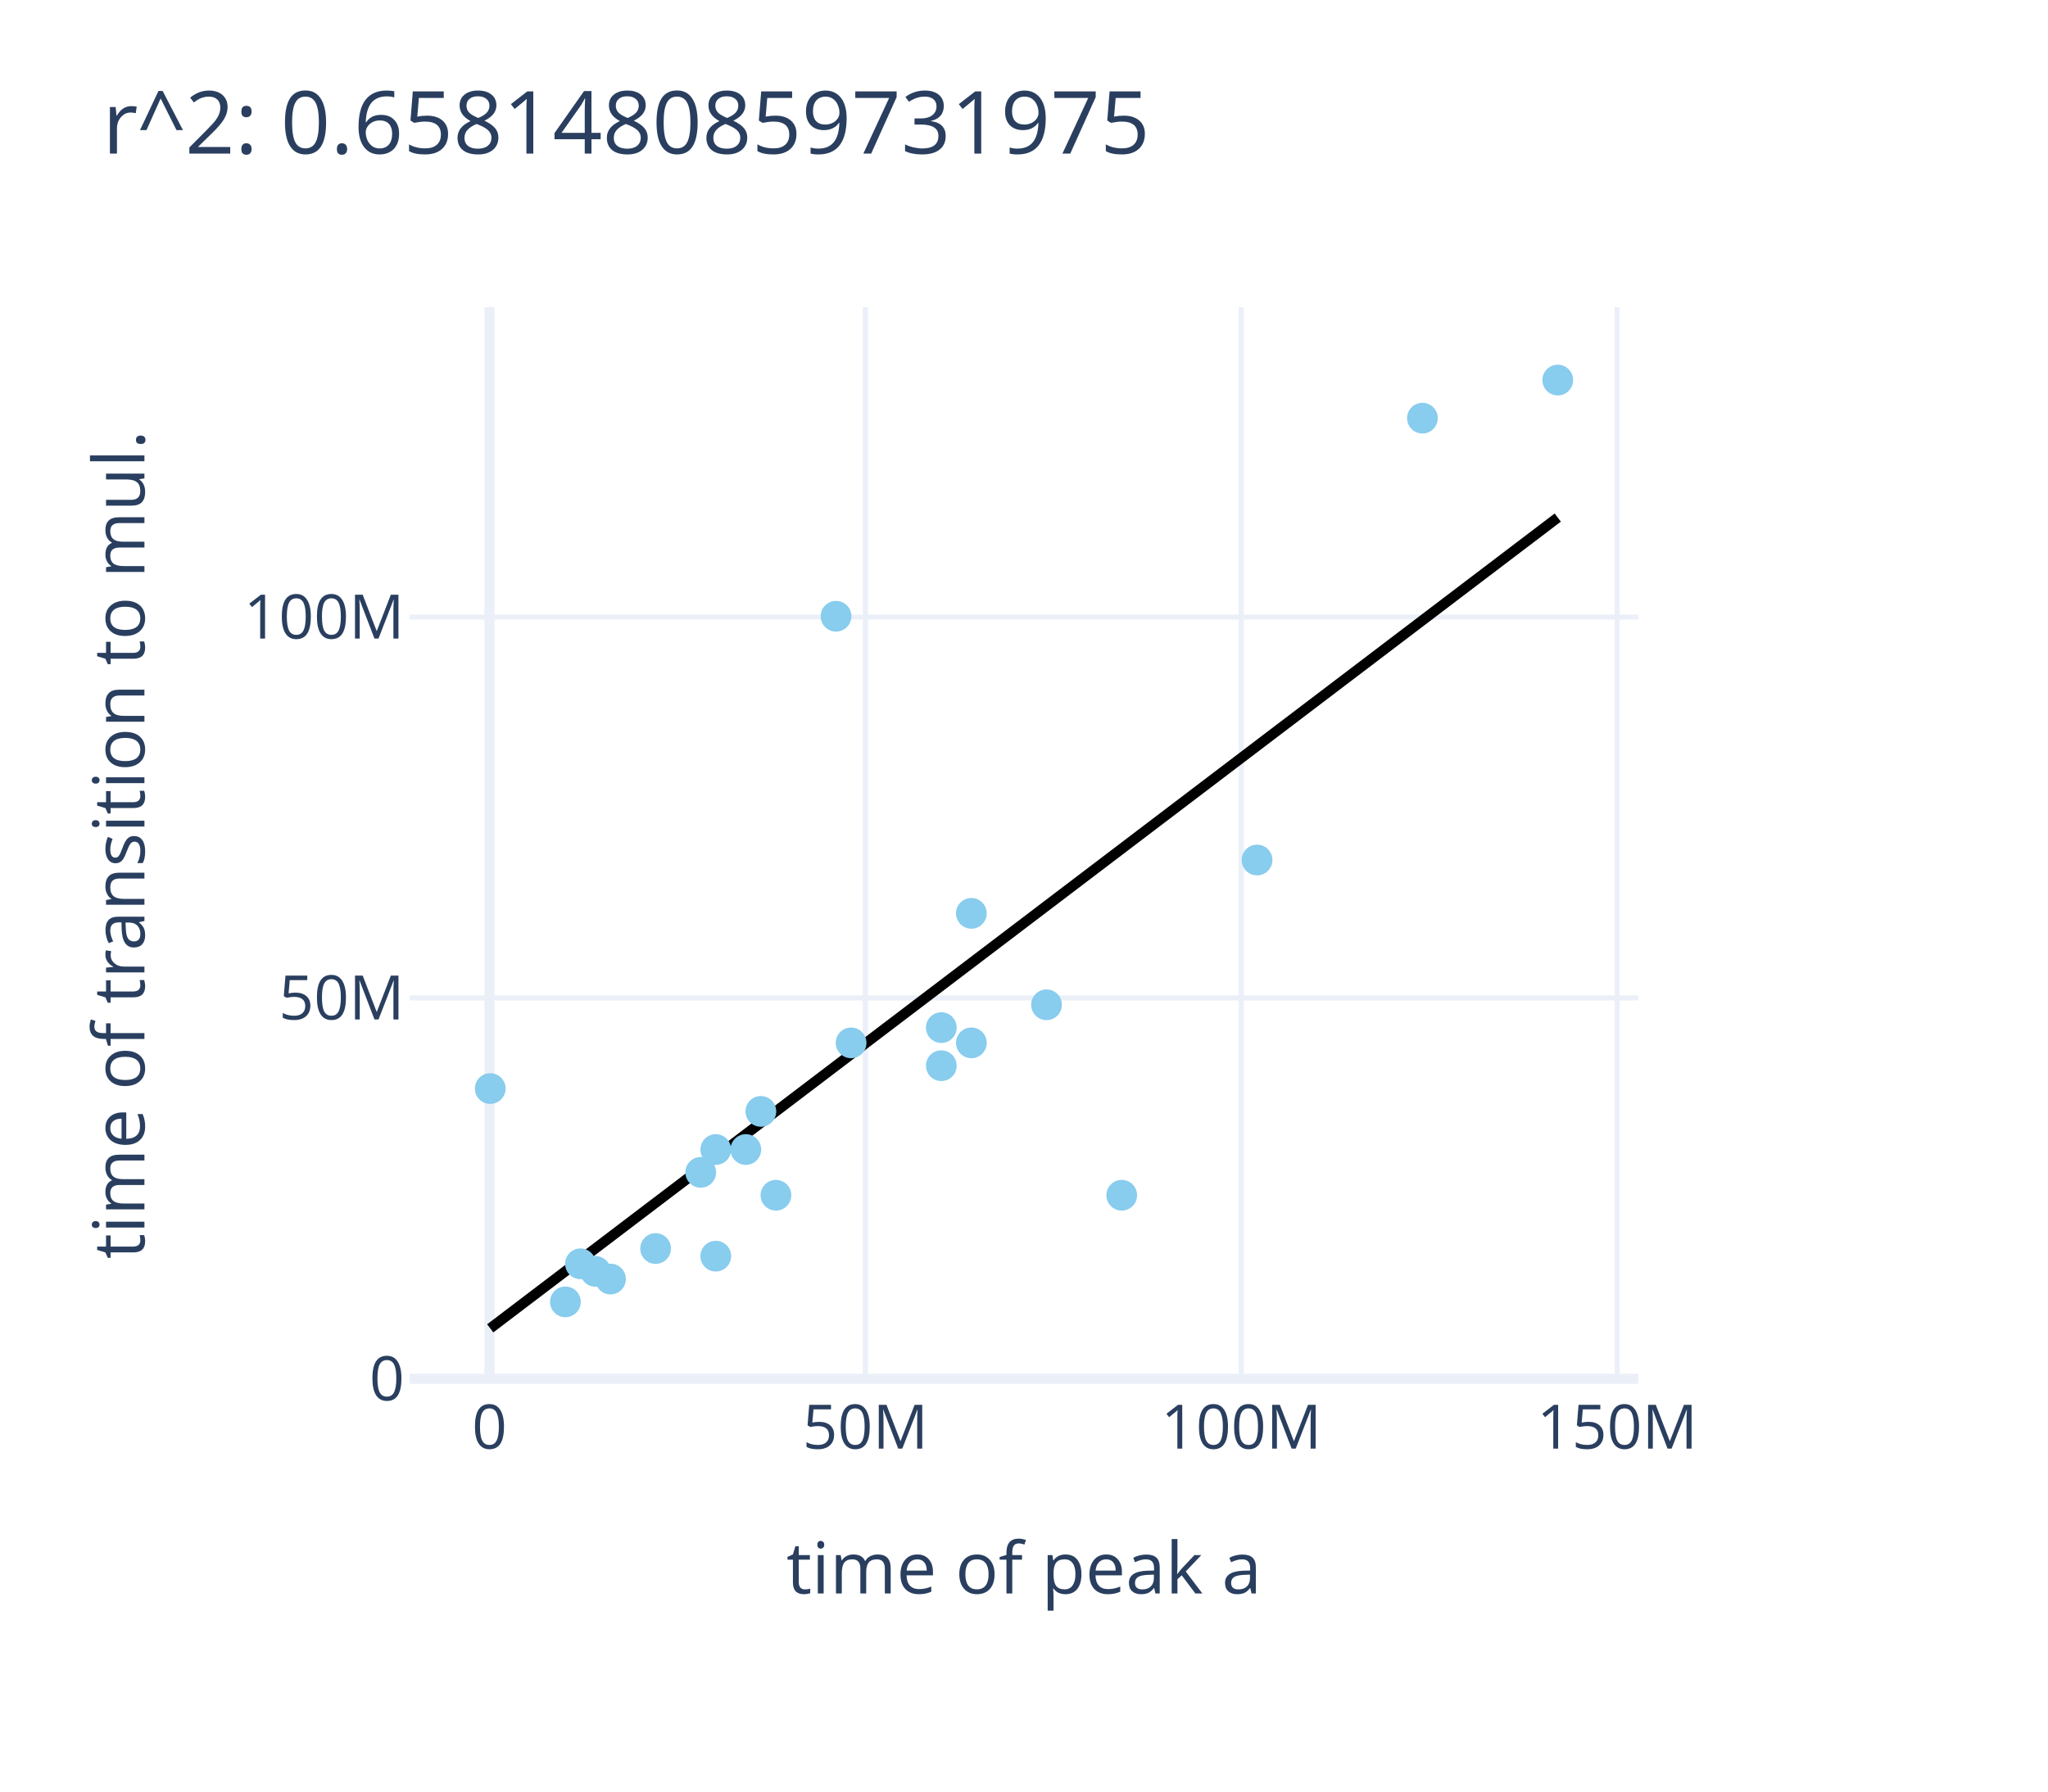
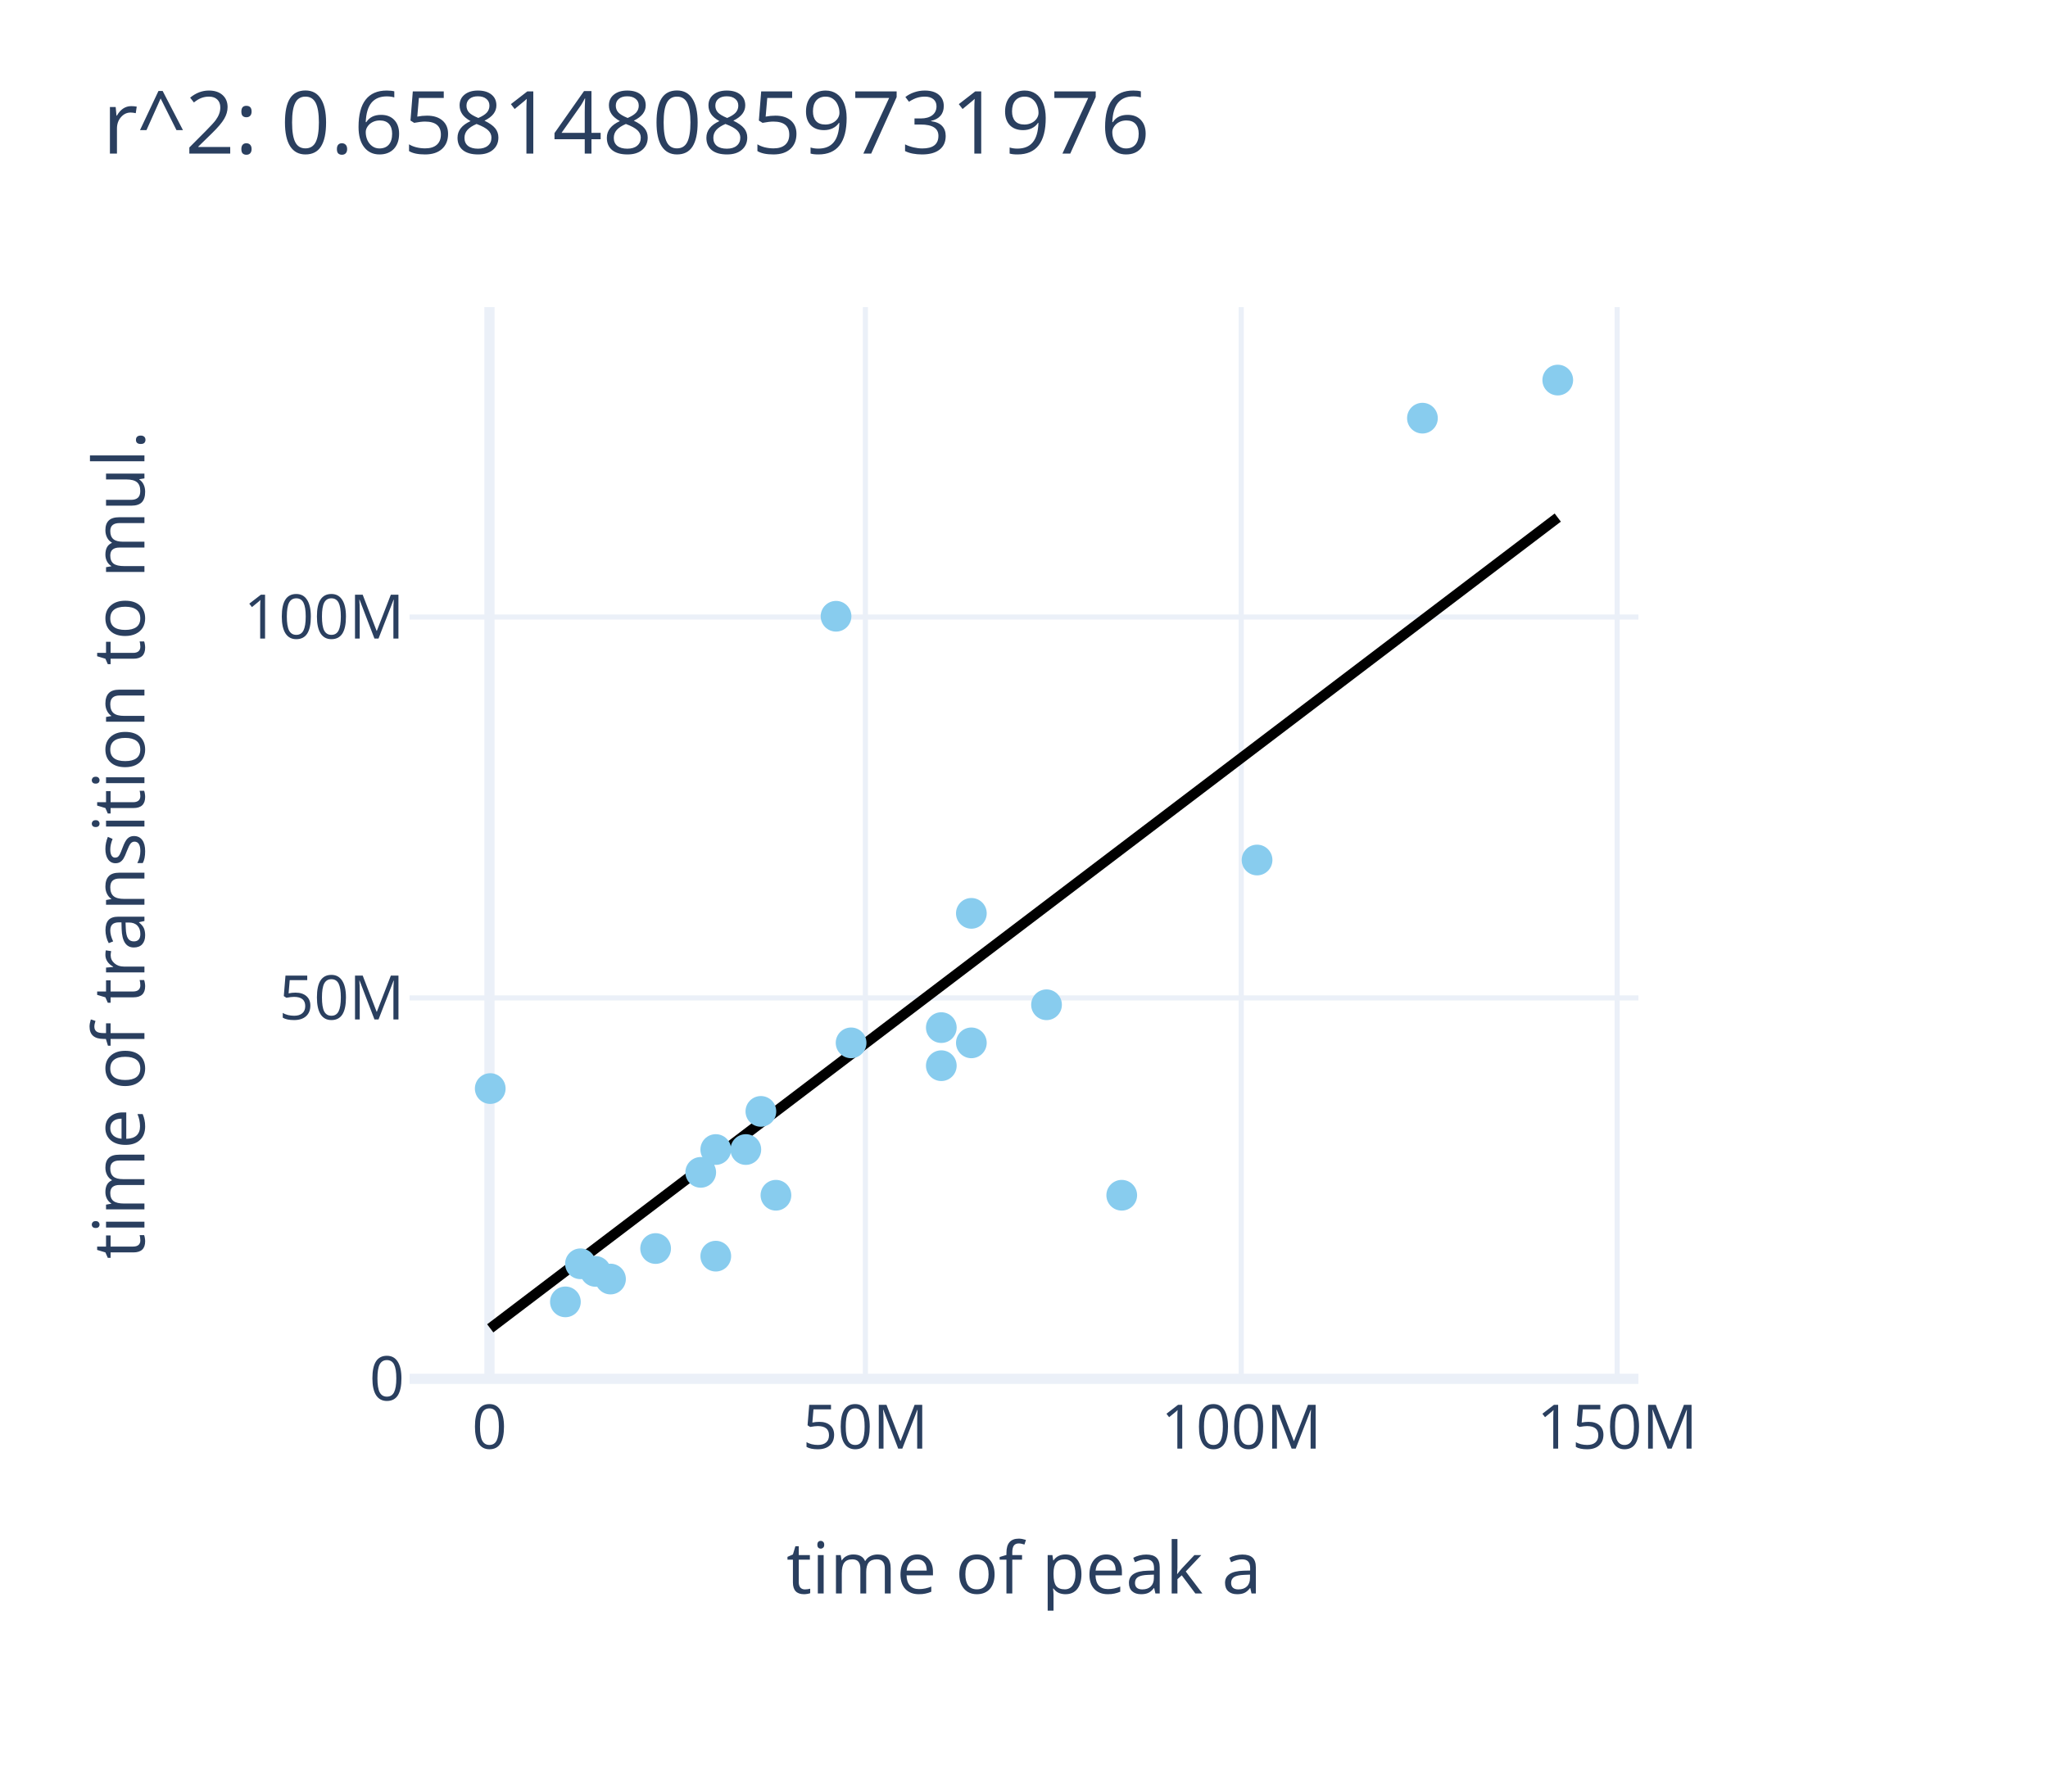
<svg xmlns="http://www.w3.org/2000/svg" class="main-svg" width="400" height="350" style="" viewBox="0 0 400 350">
  <rect x="0" y="0" width="400" height="350" style="fill: rgb(255, 255, 255); fill-opacity: 1;" />
-   <defs id="defs-5a3f29">
+   <defs id="defs-0f6cd4">
    <g class="clips">
-       <clipPath id="clip5a3f29xyplot" class="plotclip">
+       <clipPath id="clip0f6cd4xyplot" class="plotclip">
        <rect width="240" height="210" />
      </clipPath>
-       <clipPath id="clip5a3f29xyz2plot" class="plotclip">
+       <clipPath id="clip0f6cd4xyz2plot" class="plotclip">
        <rect width="240" height="210" />
      </clipPath>
-       <clipPath class="axesclip" id="clip5a3f29x">
+       <clipPath class="axesclip" id="clip0f6cd4x">
        <rect x="80" y="0" width="240" height="350" />
      </clipPath>
-       <clipPath class="axesclip" id="clip5a3f29y">
+       <clipPath class="axesclip" id="clip0f6cd4y">
        <rect x="0" y="60" width="400" height="210" />
      </clipPath>
-       <clipPath class="axesclip" id="clip5a3f29xy">
+       <clipPath class="axesclip" id="clip0f6cd4xy">
        <rect x="80" y="60" width="240" height="210" />
      </clipPath>
    </g>
    <g class="gradients" />
    <g class="patterns" />
  </defs>
  <g class="bglayer" />
  <g class="layer-below">
    <g class="imagelayer" />
    <g class="shapelayer" />
  </g>
  <g class="cartesianlayer">
    <g class="subplot xy">
      <g class="layer-subplot">
        <g class="shapelayer" />
        <g class="imagelayer" />
      </g>
      <g class="minor-gridlayer">
        <g class="x" />
        <g class="y" />
      </g>
      <g class="gridlayer">
        <g class="x">
          <path class="xgrid crisp" transform="translate(169.02,0)" d="M0,60v210" style="stroke: rgb(235, 240, 248); stroke-opacity: 1; stroke-width: 1px;" />
          <path class="xgrid crisp" transform="translate(242.43,0)" d="M0,60v210" style="stroke: rgb(235, 240, 248); stroke-opacity: 1; stroke-width: 1px;" />
          <path class="xgrid crisp" transform="translate(315.85,0)" d="M0,60v210" style="stroke: rgb(235, 240, 248); stroke-opacity: 1; stroke-width: 1px;" />
        </g>
        <g class="y">
          <path class="ygrid crisp" transform="translate(0,194.95)" d="M80,0h240" style="stroke: rgb(235, 240, 248); stroke-opacity: 1; stroke-width: 1px;" />
          <path class="ygrid crisp" transform="translate(0,120.54)" d="M80,0h240" style="stroke: rgb(235, 240, 248); stroke-opacity: 1; stroke-width: 1px;" />
        </g>
      </g>
      <g class="zerolinelayer">
        <path class="xzl zl crisp" transform="translate(95.6,0)" d="M0,60v210" style="stroke: rgb(235, 240, 248); stroke-opacity: 1; stroke-width: 2px;" />
        <path class="yzl zl crisp" transform="translate(0,269.36)" d="M80,0h240" style="stroke: rgb(235, 240, 248); stroke-opacity: 1; stroke-width: 2px;" />
      </g>
      <g class="layer-between">
        <g class="shapelayer" />
        <g class="imagelayer" />
      </g>
      <path class="xlines-below" />
      <path class="ylines-below" />
      <g class="overlines-below" />
      <g class="xaxislayer-below" />
      <g class="yaxislayer-below" />
      <g class="overaxes-below" />
      <g class="overplot">
-         <g class="xy" transform="translate(80,60)" clip-path="url(#clip5a3f29xyplot)">
+         <g class="xy" transform="translate(80,60)" clip-path="url(#clip0f6cd4xyplot)">
          <g class="scatterlayer mlayer">
-             <g class="trace scatter trace11a807" style="stroke-miterlimit: 2; opacity: 1;">
+             <g class="trace scatter trace0edeea" style="stroke-miterlimit: 2; opacity: 1;">
              <g class="fills" />
              <g class="errorbars" />
              <g class="lines">
                <path class="js-line" d="M15.75,199.5L224.25,41.11" style="vector-effect: none; fill: none; stroke: rgb(0, 0, 0); stroke-opacity: 1; stroke-width: 2px; opacity: 1;" />
              </g>
              <g class="points" />
              <g class="text" />
            </g>
          </g>
        </g>
      </g>
      <g class="zerolinelayer-above" />
      <path class="xlines-above crisp" d="M0,0" style="fill: none;" />
      <path class="ylines-above crisp" d="M0,0" style="fill: none;" />
      <g class="overlines-above" />
      <g class="xaxislayer-above">
        <g class="xtick">
          <text text-anchor="middle" x="0" y="283" transform="translate(95.6,0)" style="font-family: 'Open Sans', verdana, arial, sans-serif; font-size: 12px; fill: rgb(42, 63, 95); fill-opacity: 1; white-space: pre;">0</text>
        </g>
        <g class="xtick">
          <text text-anchor="middle" x="0" y="283" style="font-family: 'Open Sans', verdana, arial, sans-serif; font-size: 12px; fill: rgb(42, 63, 95); fill-opacity: 1; white-space: pre;" transform="translate(169.02,0)">50M</text>
        </g>
        <g class="xtick">
          <text text-anchor="middle" x="0" y="283" style="font-family: 'Open Sans', verdana, arial, sans-serif; font-size: 12px; fill: rgb(42, 63, 95); fill-opacity: 1; white-space: pre;" transform="translate(242.43,0)">100M</text>
        </g>
        <g class="xtick">
          <text text-anchor="middle" x="0" y="283" style="font-family: 'Open Sans', verdana, arial, sans-serif; font-size: 12px; fill: rgb(42, 63, 95); fill-opacity: 1; white-space: pre;" transform="translate(315.85,0)">150M</text>
        </g>
      </g>
      <g class="yaxislayer-above">
        <g class="ytick">
          <text text-anchor="end" x="79" y="4.2" transform="translate(0,269.36)" style="font-family: 'Open Sans', verdana, arial, sans-serif; font-size: 12px; fill: rgb(42, 63, 95); fill-opacity: 1; white-space: pre;">0</text>
        </g>
        <g class="ytick">
          <text text-anchor="end" x="79" y="4.2" style="font-family: 'Open Sans', verdana, arial, sans-serif; font-size: 12px; fill: rgb(42, 63, 95); fill-opacity: 1; white-space: pre;" transform="translate(0,194.95)">50M</text>
        </g>
        <g class="ytick">
          <text text-anchor="end" x="79" y="4.2" style="font-family: 'Open Sans', verdana, arial, sans-serif; font-size: 12px; fill: rgb(42, 63, 95); fill-opacity: 1; white-space: pre;" transform="translate(0,120.54)">100M</text>
        </g>
      </g>
      <g class="overaxes-above" />
    </g>
    <g class="subplot xyz2">
      <g class="overplot">
-         <g class="xyz2" transform="translate(80,60)" clip-path="url(#clip5a3f29xyz2plot)">
+         <g class="xyz2" transform="translate(80,60)" clip-path="url(#clip0f6cd4xyz2plot)">
          <g class="scatterlayer2 mlayer">
-             <g class="trace scatter trace7a5606" style="stroke-miterlimit: 2; opacity: 1;">
+             <g class="trace scatter tracefc7e11" style="stroke-miterlimit: 2; opacity: 1;">
              <g class="fills" />
              <g class="errorbars" />
              <g class="lines" />
              <g class="points">
                <path class="point" transform="translate(15.75,152.66)" d="M3,0A3,3 0 1,1 0,-3A3,3 0 0,1 3,0Z" style="opacity: 1; stroke-width: 0px; fill: rgb(136, 204, 238); fill-opacity: 1;" />
                <path class="point" transform="translate(30.43,194.33)" d="M3,0A3,3 0 1,1 0,-3A3,3 0 0,1 3,0Z" style="opacity: 1; stroke-width: 0px; fill: rgb(136, 204, 238); fill-opacity: 1;" />
                <path class="point" transform="translate(33.37,186.89)" d="M3,0A3,3 0 1,1 0,-3A3,3 0 0,1 3,0Z" style="opacity: 1; stroke-width: 0px; fill: rgb(136, 204, 238); fill-opacity: 1;" />
                <path class="point" transform="translate(36.31,188.38)" d="M3,0A3,3 0 1,1 0,-3A3,3 0 0,1 3,0Z" style="opacity: 1; stroke-width: 0px; fill: rgb(136, 204, 238); fill-opacity: 1;" />
                <path class="point" transform="translate(39.24,189.87)" d="M3,0A3,3 0 1,1 0,-3A3,3 0 0,1 3,0Z" style="opacity: 1; stroke-width: 0px; fill: rgb(136, 204, 238); fill-opacity: 1;" />
                <path class="point" transform="translate(48.05,183.91)" d="M3,0A3,3 0 1,1 0,-3A3,3 0 0,1 3,0Z" style="opacity: 1; stroke-width: 0px; fill: rgb(136, 204, 238); fill-opacity: 1;" />
                <path class="point" transform="translate(56.86,169.03)" d="M3,0A3,3 0 1,1 0,-3A3,3 0 0,1 3,0Z" style="opacity: 1; stroke-width: 0px; fill: rgb(136, 204, 238); fill-opacity: 1;" />
+                 <path class="point" transform="translate(59.8,185.4)" d="M3,0A3,3 0 1,1 0,-3A3,3 0 0,1 3,0Z" style="opacity: 1; stroke-width: 0px; fill: rgb(136, 204, 238); fill-opacity: 1;" />
                <path class="point" transform="translate(59.8,164.57)" d="M3,0A3,3 0 1,1 0,-3A3,3 0 0,1 3,0Z" style="opacity: 1; stroke-width: 0px; fill: rgb(136, 204, 238); fill-opacity: 1;" />
-                 <path class="point" transform="translate(59.8,185.4)" d="M3,0A3,3 0 1,1 0,-3A3,3 0 0,1 3,0Z" style="opacity: 1; stroke-width: 0px; fill: rgb(136, 204, 238); fill-opacity: 1;" />
                <path class="point" transform="translate(65.67,164.57)" d="M3,0A3,3 0 1,1 0,-3A3,3 0 0,1 3,0Z" style="opacity: 1; stroke-width: 0px; fill: rgb(136, 204, 238); fill-opacity: 1;" />
                <path class="point" transform="translate(68.61,157.12)" d="M3,0A3,3 0 1,1 0,-3A3,3 0 0,1 3,0Z" style="opacity: 1; stroke-width: 0px; fill: rgb(136, 204, 238); fill-opacity: 1;" />
                <path class="point" transform="translate(71.55,173.5)" d="M3,0A3,3 0 1,1 0,-3A3,3 0 0,1 3,0Z" style="opacity: 1; stroke-width: 0px; fill: rgb(136, 204, 238); fill-opacity: 1;" />
                <path class="point" transform="translate(83.29,60.39)" d="M3,0A3,3 0 1,1 0,-3A3,3 0 0,1 3,0Z" style="opacity: 1; stroke-width: 0px; fill: rgb(136, 204, 238); fill-opacity: 1;" />
                <path class="point" transform="translate(86.23,143.73)" d="M3,0A3,3 0 1,1 0,-3A3,3 0 0,1 3,0Z" style="opacity: 1; stroke-width: 0px; fill: rgb(136, 204, 238); fill-opacity: 1;" />
                <path class="point" transform="translate(103.85,140.75)" d="M3,0A3,3 0 1,1 0,-3A3,3 0 0,1 3,0Z" style="opacity: 1; stroke-width: 0px; fill: rgb(136, 204, 238); fill-opacity: 1;" />
                <path class="point" transform="translate(103.85,148.19)" d="M3,0A3,3 0 1,1 0,-3A3,3 0 0,1 3,0Z" style="opacity: 1; stroke-width: 0px; fill: rgb(136, 204, 238); fill-opacity: 1;" />
                <path class="point" transform="translate(109.72,143.73)" d="M3,0A3,3 0 1,1 0,-3A3,3 0 0,1 3,0Z" style="opacity: 1; stroke-width: 0px; fill: rgb(136, 204, 238); fill-opacity: 1;" />
                <path class="point" transform="translate(109.72,118.43)" d="M3,0A3,3 0 1,1 0,-3A3,3 0 0,1 3,0Z" style="opacity: 1; stroke-width: 0px; fill: rgb(136, 204, 238); fill-opacity: 1;" />
                <path class="point" transform="translate(124.4,136.29)" d="M3,0A3,3 0 1,1 0,-3A3,3 0 0,1 3,0Z" style="opacity: 1; stroke-width: 0px; fill: rgb(136, 204, 238); fill-opacity: 1;" />
                <path class="point" transform="translate(139.09,173.5)" d="M3,0A3,3 0 1,1 0,-3A3,3 0 0,1 3,0Z" style="opacity: 1; stroke-width: 0px; fill: rgb(136, 204, 238); fill-opacity: 1;" />
                <path class="point" transform="translate(165.52,108.01)" d="M3,0A3,3 0 1,1 0,-3A3,3 0 0,1 3,0Z" style="opacity: 1; stroke-width: 0px; fill: rgb(136, 204, 238); fill-opacity: 1;" />
                <path class="point" transform="translate(197.82,21.69)" d="M3,0A3,3 0 1,1 0,-3A3,3 0 0,1 3,0Z" style="opacity: 1; stroke-width: 0px; fill: rgb(136, 204, 238); fill-opacity: 1;" />
                <path class="point" transform="translate(224.25,14.25)" d="M3,0A3,3 0 1,1 0,-3A3,3 0 0,1 3,0Z" style="opacity: 1; stroke-width: 0px; fill: rgb(136, 204, 238); fill-opacity: 1;" />
              </g>
              <g class="text" />
            </g>
          </g>
        </g>
      </g>
      <g class="zerolinelayer-above" />
    </g>
  </g>
  <g class="polarlayer" />
  <g class="smithlayer" />
  <g class="ternarylayer" />
  <g class="geolayer" />
  <g class="funnelarealayer" />
  <g class="pielayer" />
  <g class="iciclelayer" />
  <g class="treemaplayer" />
  <g class="sunburstlayer" />
  <g class="glimages" />
-   <defs id="topdefs-5a3f29">
+   <defs id="topdefs-0f6cd4">
    <g class="clips" />
  </defs>
  <g class="layer-above">
    <g class="imagelayer" />
    <g class="shapelayer" />
  </g>
  <g class="infolayer">
    <g class="g-gtitle">
-       <text class="gtitle" x="20" y="30" text-anchor="start" dy="0em" style="opacity: 1; font-family: 'Open Sans', verdana, arial, sans-serif; font-size: 17px; fill: rgb(42, 63, 95); fill-opacity: 1; white-space: pre;">r^2: 0.6581480859731975</text>
+       <text class="gtitle" x="20" y="30" text-anchor="start" dy="0em" style="opacity: 1; font-family: 'Open Sans', verdana, arial, sans-serif; font-size: 17px; fill: rgb(42, 63, 95); fill-opacity: 1; white-space: pre;">r^2: 0.6581480859731976</text>
    </g>
    <g class="g-xtitle">
      <text class="xtitle" x="200" y="311.3" text-anchor="middle" style="opacity: 1; font-family: 'Open Sans', verdana, arial, sans-serif; font-size: 14px; fill: rgb(42, 63, 95); fill-opacity: 1; white-space: pre;">time of peak a</text>
    </g>
    <g class="g-ytitle">
      <text class="ytitle" transform="rotate(-90,28.20938,165)" x="28.209" y="165" text-anchor="middle" style="opacity: 1; font-family: 'Open Sans', verdana, arial, sans-serif; font-size: 14px; fill: rgb(42, 63, 95); fill-opacity: 1; white-space: pre;">time of transition to mul.</text>
    </g>
  </g>
</svg>
